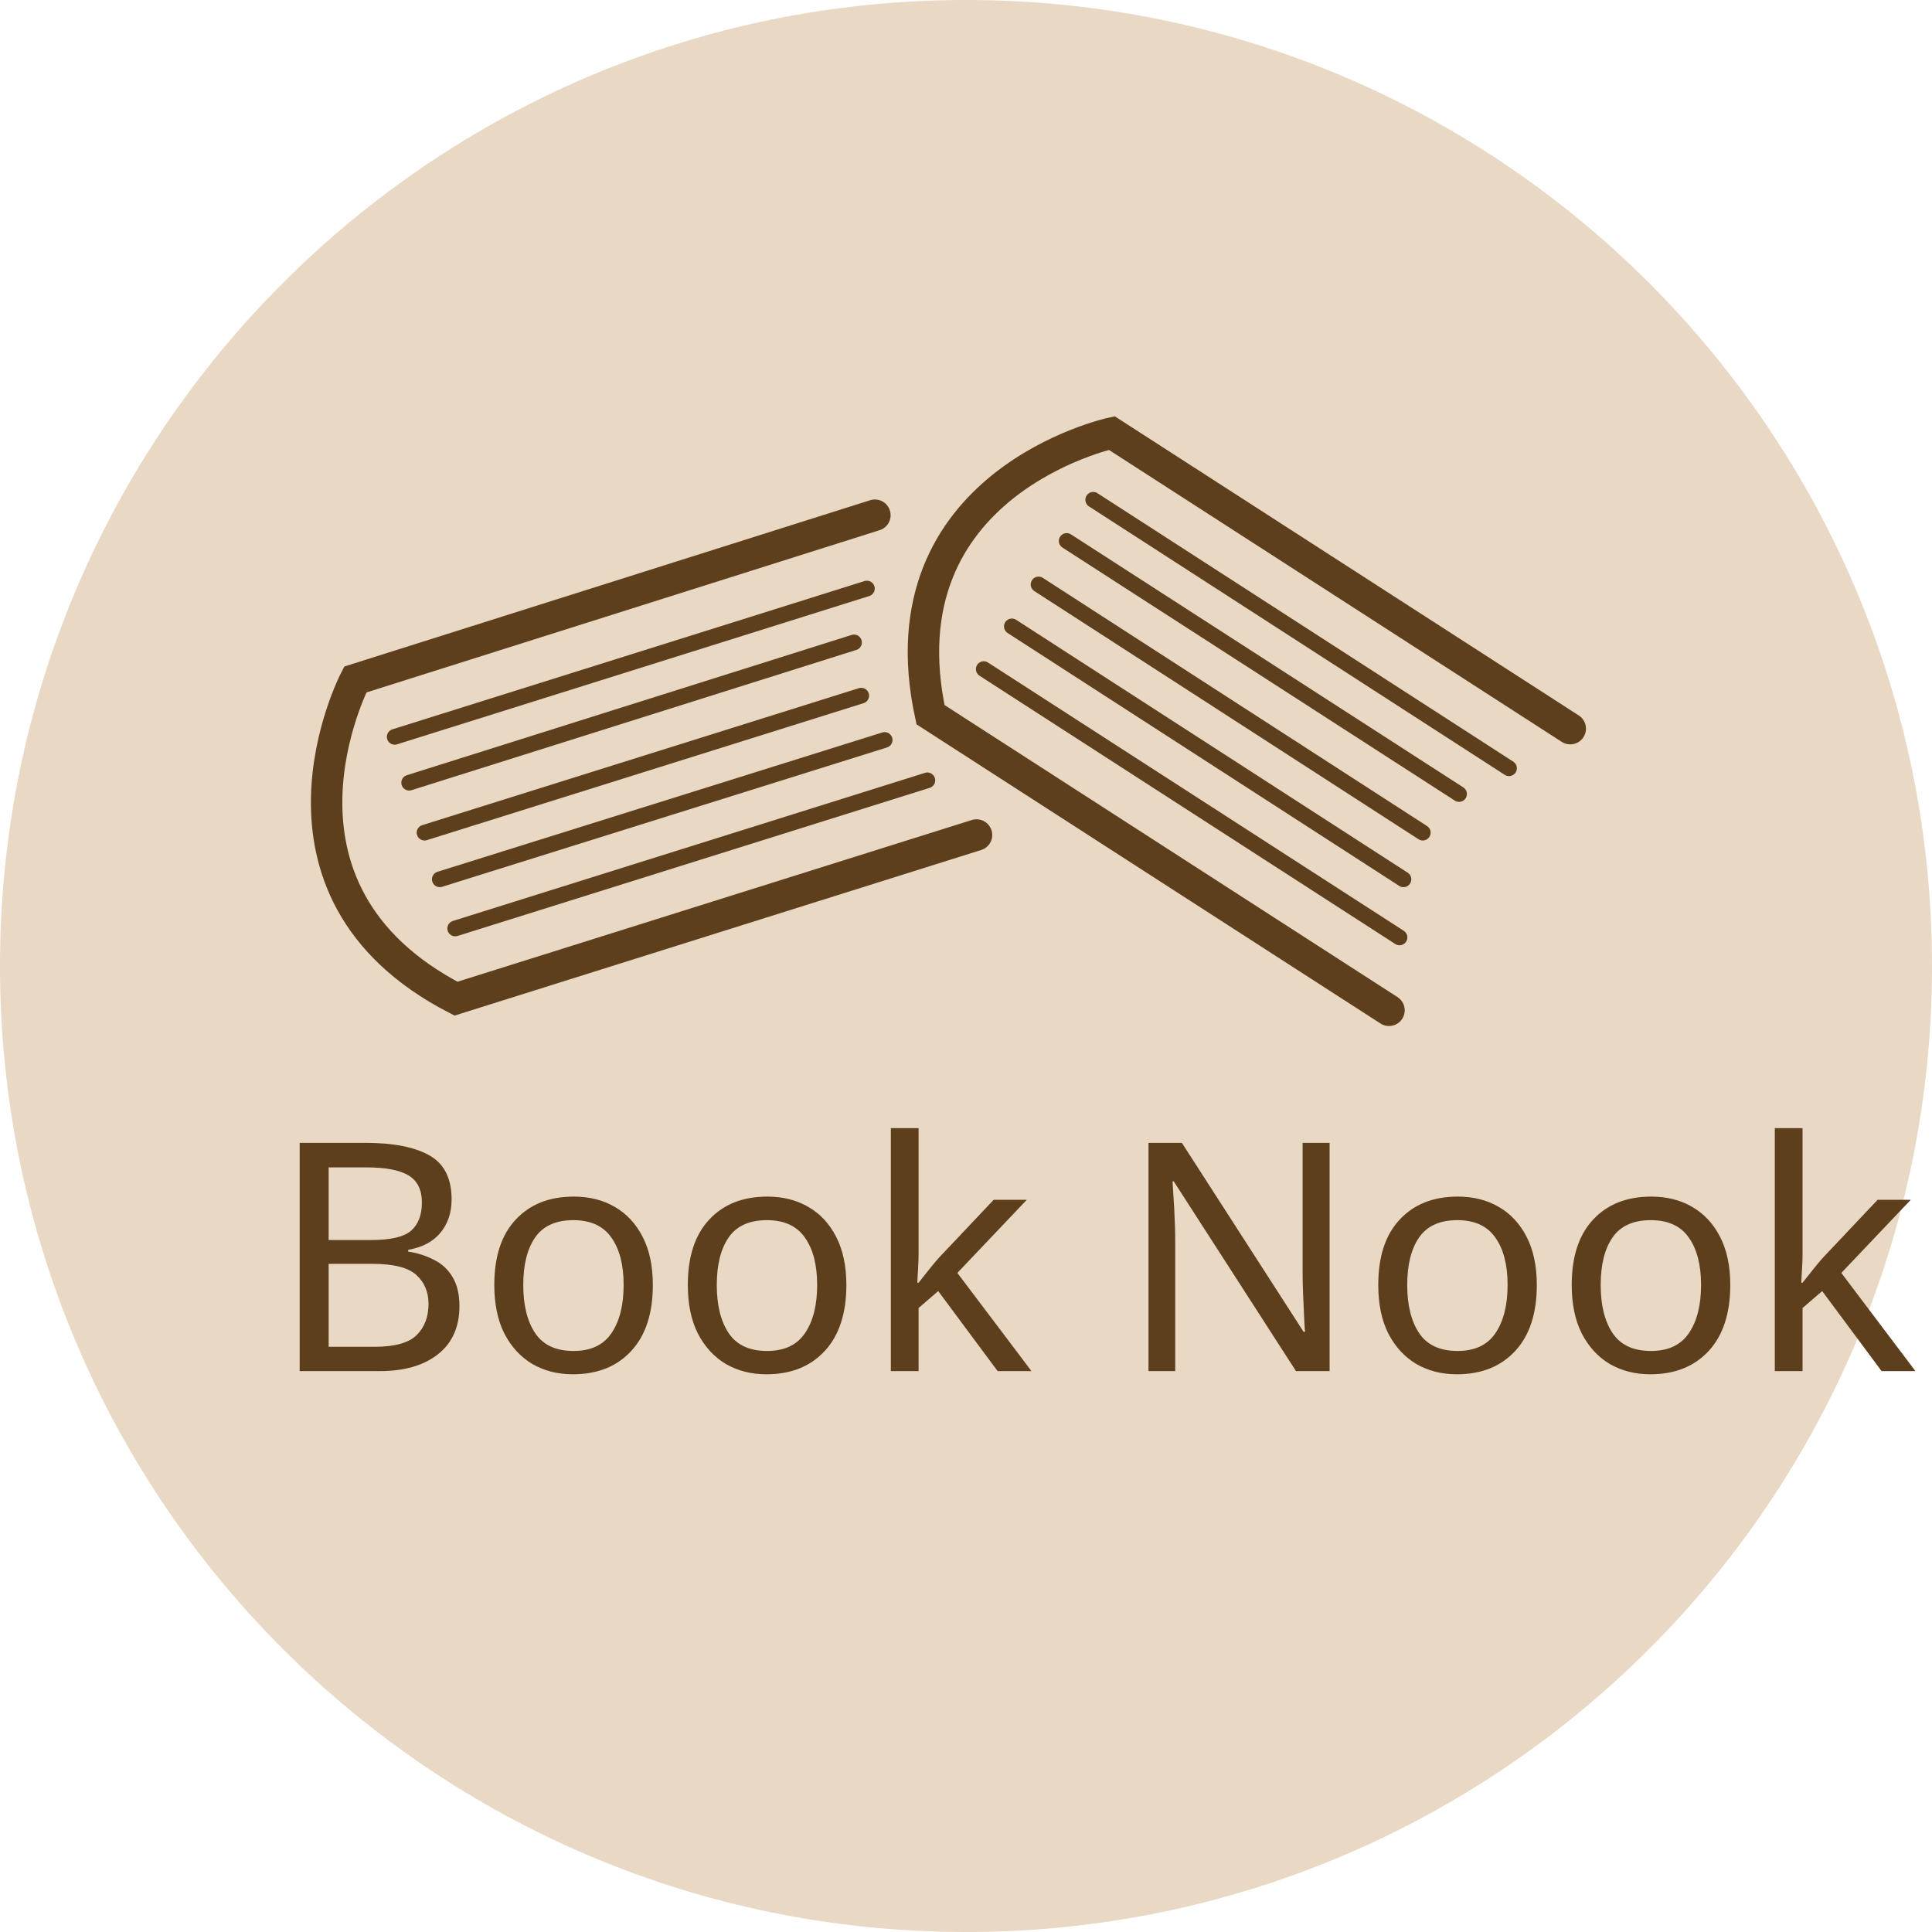
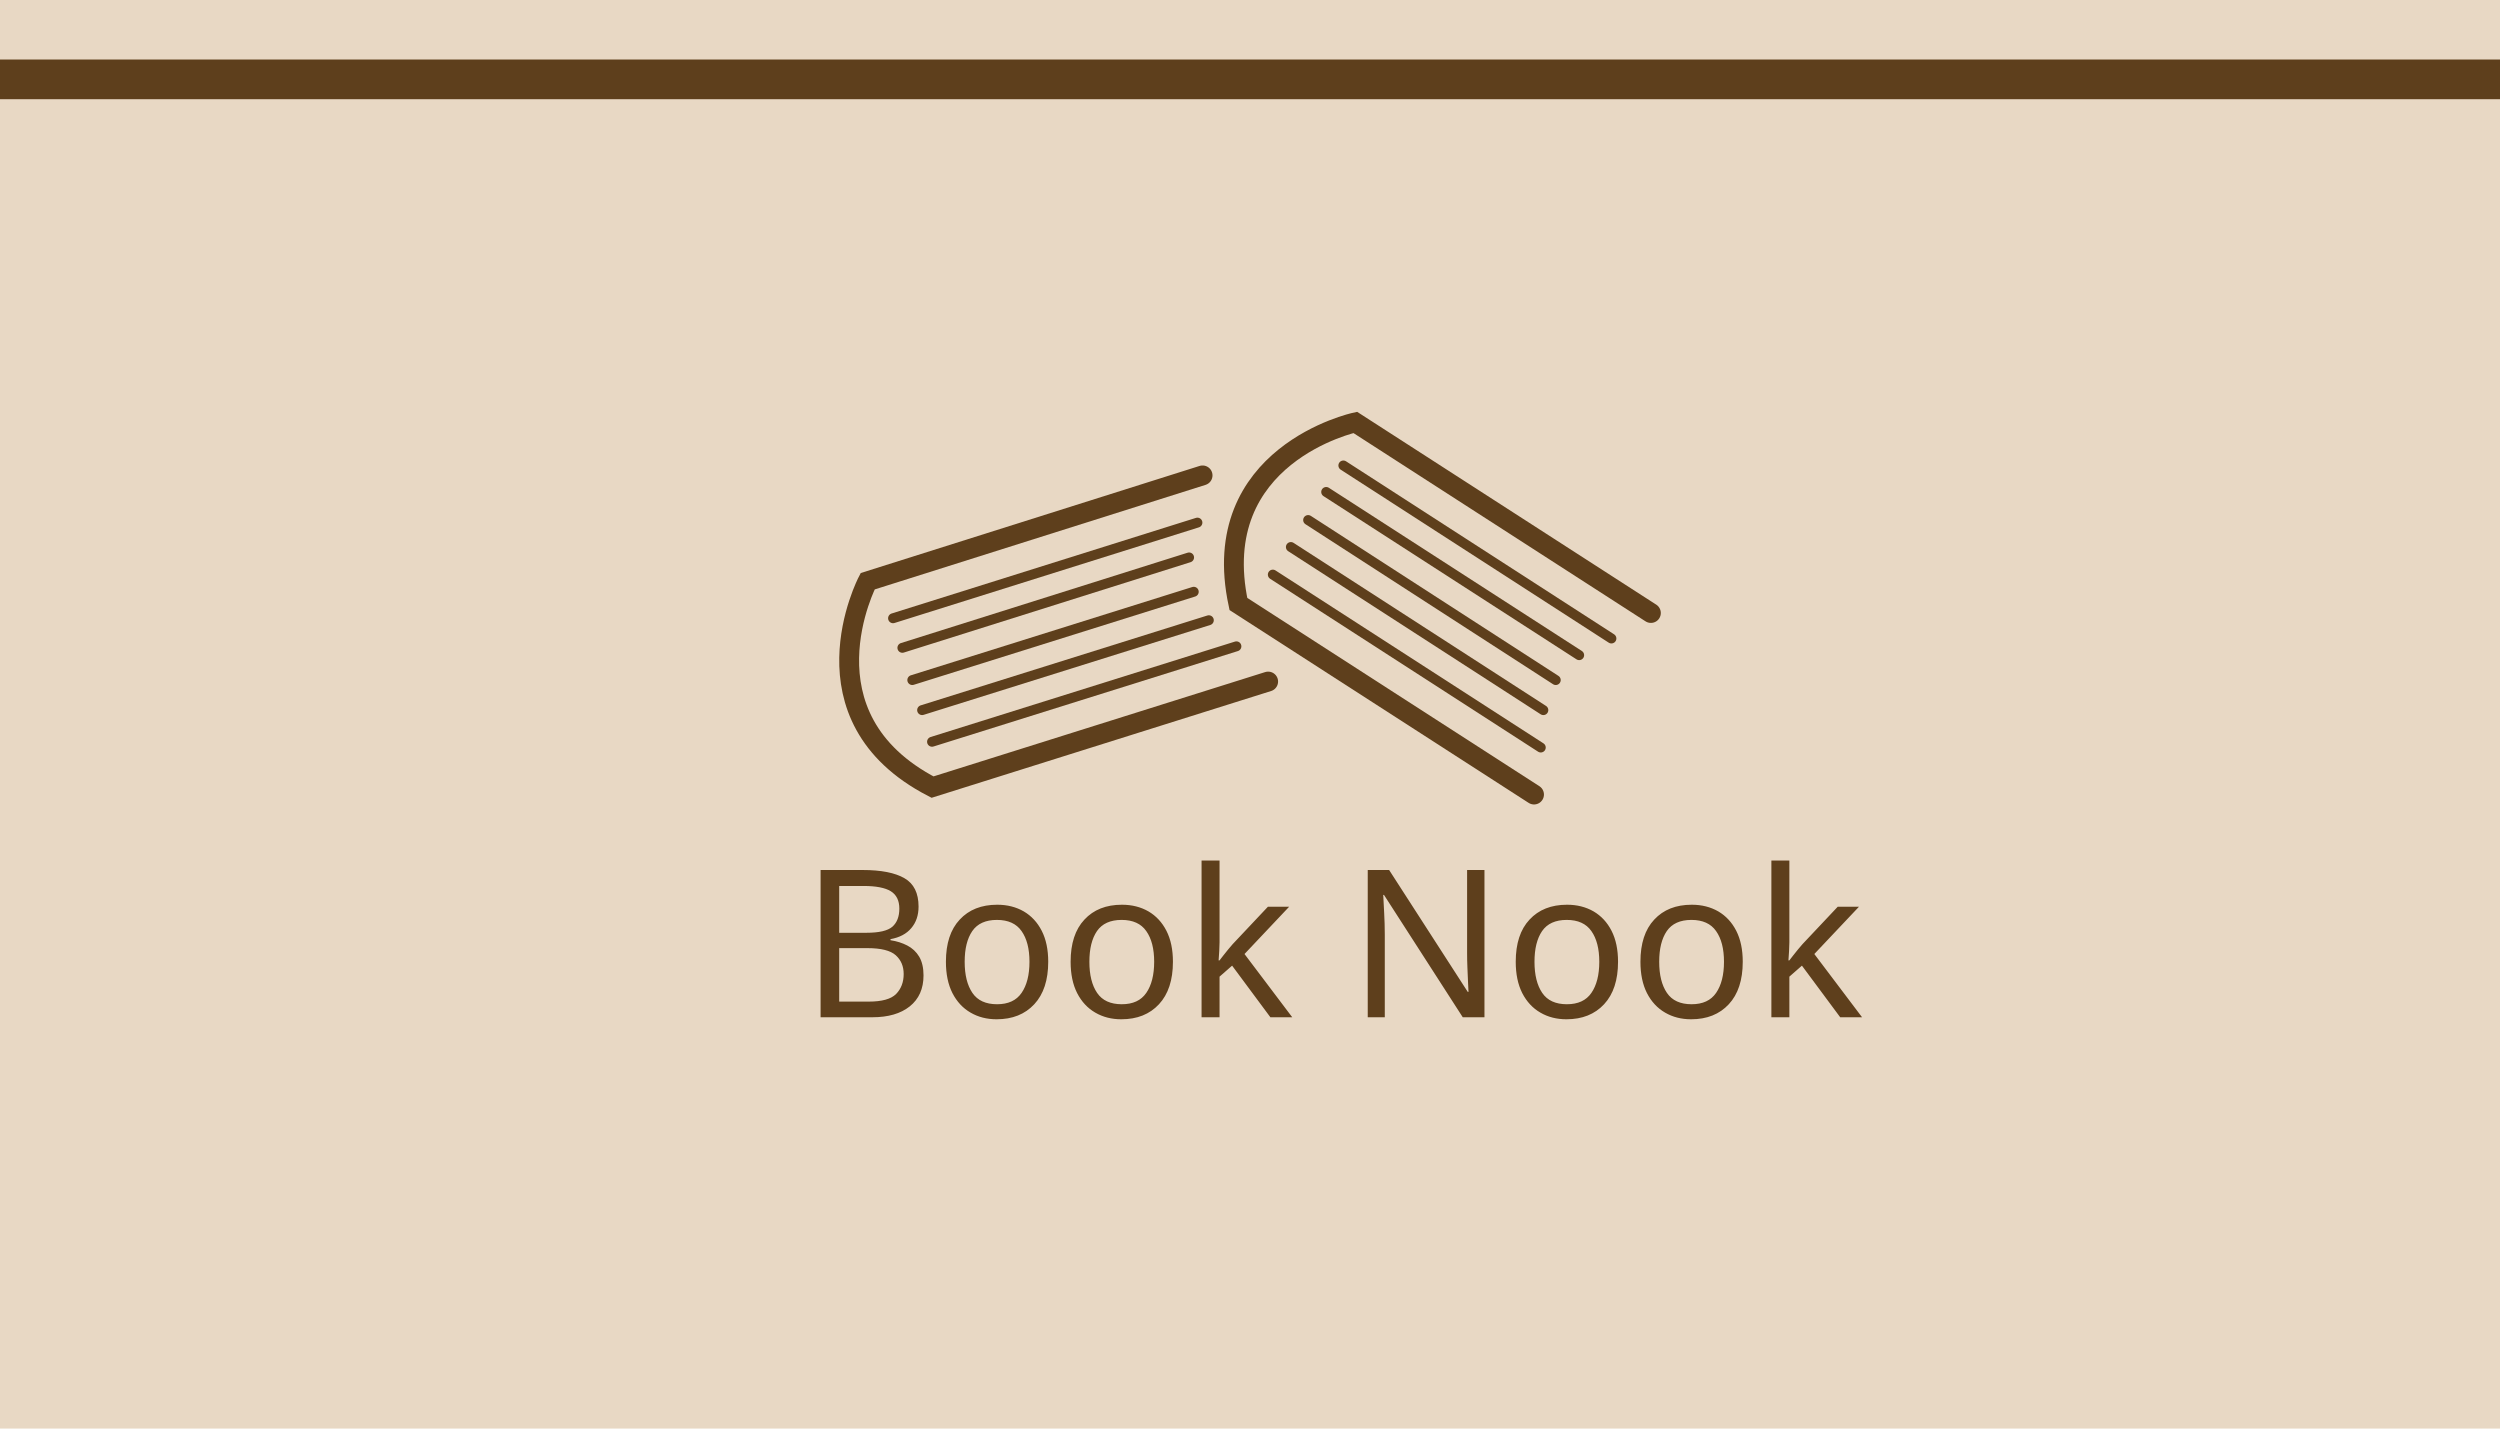
- <svg xmlns="http://www.w3.org/2000/svg" id="Layer_1" data-name="Layer 1" viewBox="0 0 123 123">
+ <svg xmlns="http://www.w3.org/2000/svg" id="Layer_1" data-name="Layer 1" viewBox="0 0 252 144">
  <defs>
-     <style>.cls-1{fill:#e8d8c4;}.cls-2,.cls-3{fill:none;stroke:#5e3f1c;stroke-linecap:round;stroke-miterlimit:10;}.cls-2{stroke-width:2px;}.cls-4{font-size:20.36px;fill:#5e3f1c;font-family:Pattaya-Regular, Pattaya;}</style>
+     <style>.cls-1{fill:#e8d8c4;}.cls-2,.cls-3{fill:none;stroke:#5e3f1c;stroke-linecap:round;stroke-miterlimit:10;}.cls-2{stroke-width:2px;}.cls-4{isolation:isolate;font-size:20.78px;font-family:Pattaya-Regular, Pattaya;}.cls-4,.cls-5{fill:#5e3f1c;}</style>
  </defs>
-   <circle class="cls-1" cx="61.5" cy="61.5" r="61.5" />
-   <path class="cls-2" d="M120.2,43.3,87.12,53.76s-7,13.39,6.41,20.32l33.14-10.42" transform="translate(-64.5 -10.5)" />
-   <line class="cls-3" x1="55.19" y1="37.47" x2="25.13" y2="46.91" />
-   <line class="cls-3" x1="54.37" y1="40.9" x2="26.05" y2="49.83" />
-   <line class="cls-3" x1="54.83" y1="44.29" x2="27.03" y2="53.01" />
-   <line class="cls-3" x1="56.32" y1="47.11" x2="28" y2="55.98" />
-   <line class="cls-3" x1="59.04" y1="49.68" x2="28.98" y2="59.11" />
-   <path class="cls-2" d="M164.47,56.89,135.28,38.07S120.56,41.25,123.74,56l29.19,18.82" transform="translate(-64.5 -10.5)" />
-   <line class="cls-3" x1="96.07" y1="48.91" x2="69.6" y2="31.82" />
-   <line class="cls-3" x1="92.89" y1="50.55" x2="67.91" y2="34.44" />
-   <line class="cls-3" x1="90.58" y1="53.01" x2="66.12" y2="37.21" />
-   <line class="cls-3" x1="89.35" y1="55.98" x2="64.42" y2="39.88" />
-   <line class="cls-3" x1="89.1" y1="59.68" x2="62.63" y2="42.6" />
-   <text class="cls-4" transform="translate(17.11 87.29)">Book Nook</text>
+   <rect class="cls-1" width="252" height="144" />
+   <path class="cls-2" d="M121.22,47.92,87.46,58.59S80.31,72.26,94,79.34L127.83,68.7" transform="translate(0)" />
+   <line class="cls-3" x1="120.7" y1="52.68" x2="90.02" y2="62.32" />
+   <line class="cls-3" x1="119.86" y1="56.19" x2="90.96" y2="65.3" />
+   <line class="cls-3" x1="120.33" y1="59.65" x2="91.96" y2="68.55" />
+   <line class="cls-3" x1="121.85" y1="62.52" x2="92.95" y2="71.58" />
+   <line class="cls-3" x1="124.63" y1="65.15" x2="93.95" y2="74.77" />
+   <path class="cls-2" d="M166.41,61.79l-29.8-19.21s-15,3.24-11.78,18.3l29.8,19.21" transform="translate(0)" />
+   <line class="cls-3" x1="162.43" y1="64.36" x2="135.41" y2="46.92" />
+   <line class="cls-3" x1="159.18" y1="66.04" x2="133.68" y2="49.59" />
+   <line class="cls-3" x1="156.82" y1="68.55" x2="131.86" y2="52.42" />
+   <line class="cls-3" x1="155.57" y1="71.58" x2="130.12" y2="55.14" />
+   <line class="cls-3" x1="155.31" y1="75.35" x2="128.3" y2="57.92" />
+   <text class="cls-4" transform="translate(80.7 102.54)">Book Nook</text>
+   <rect class="cls-5" y="6" width="252" height="4" />
</svg>
